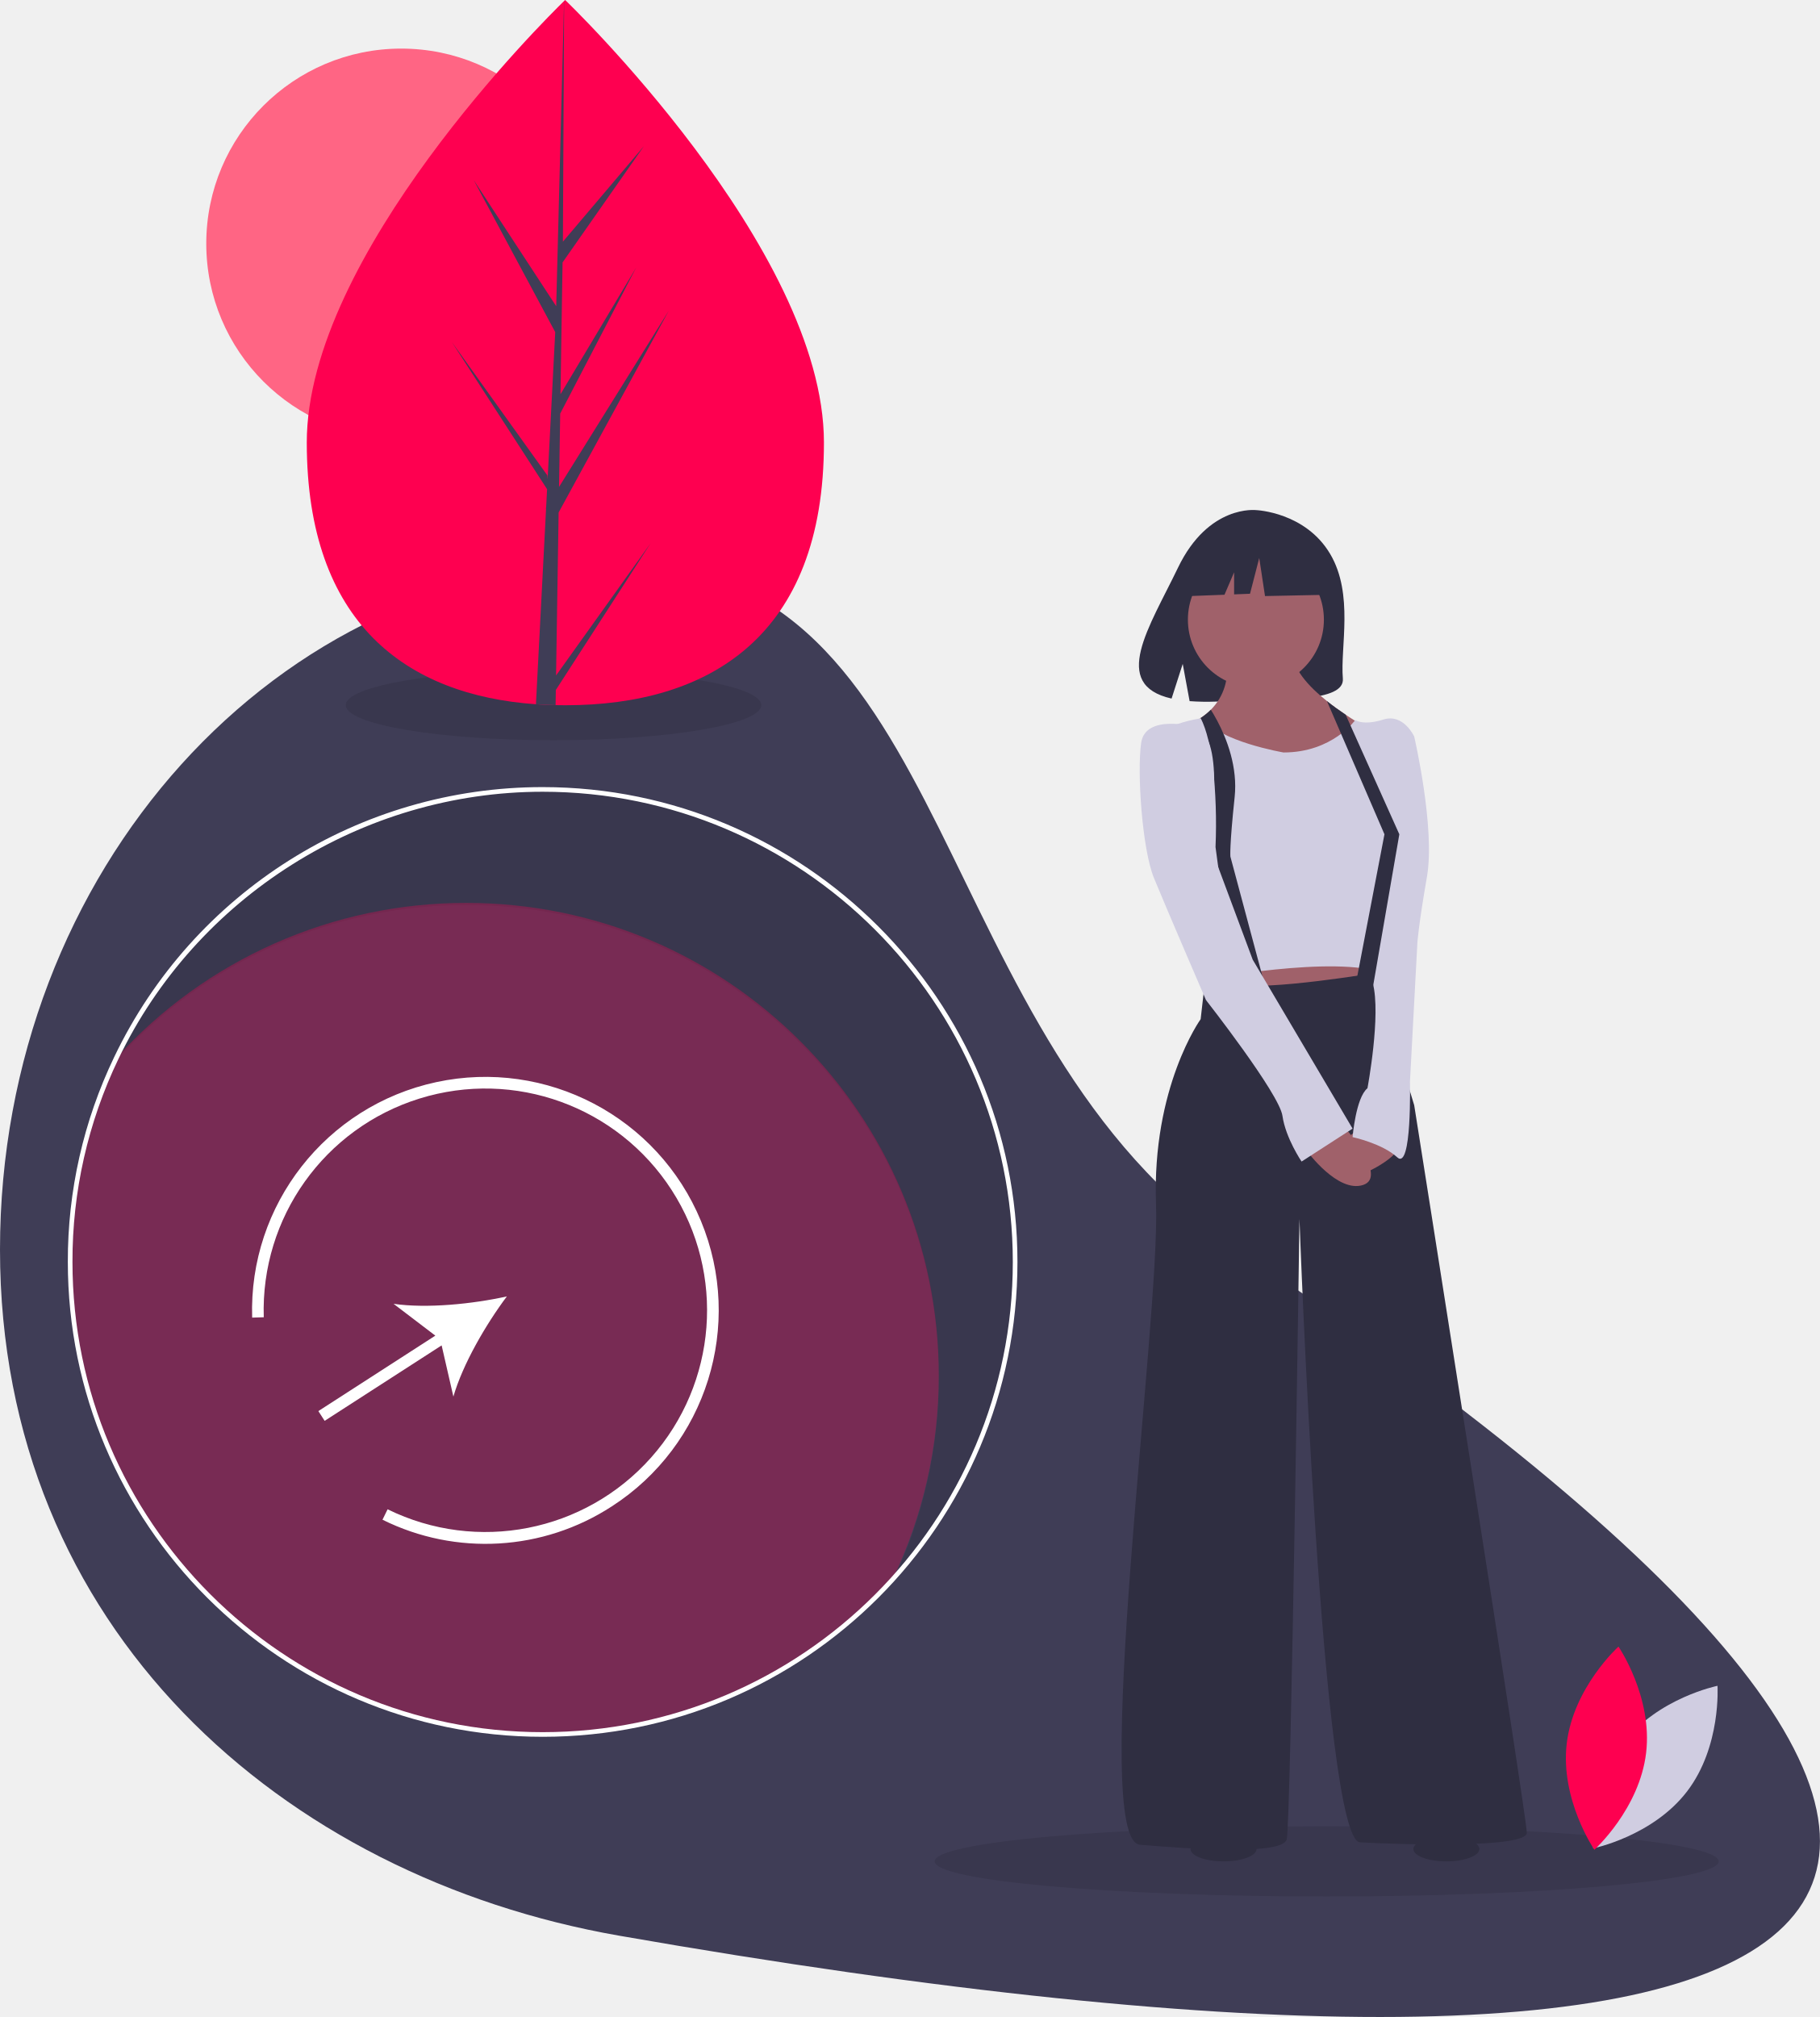
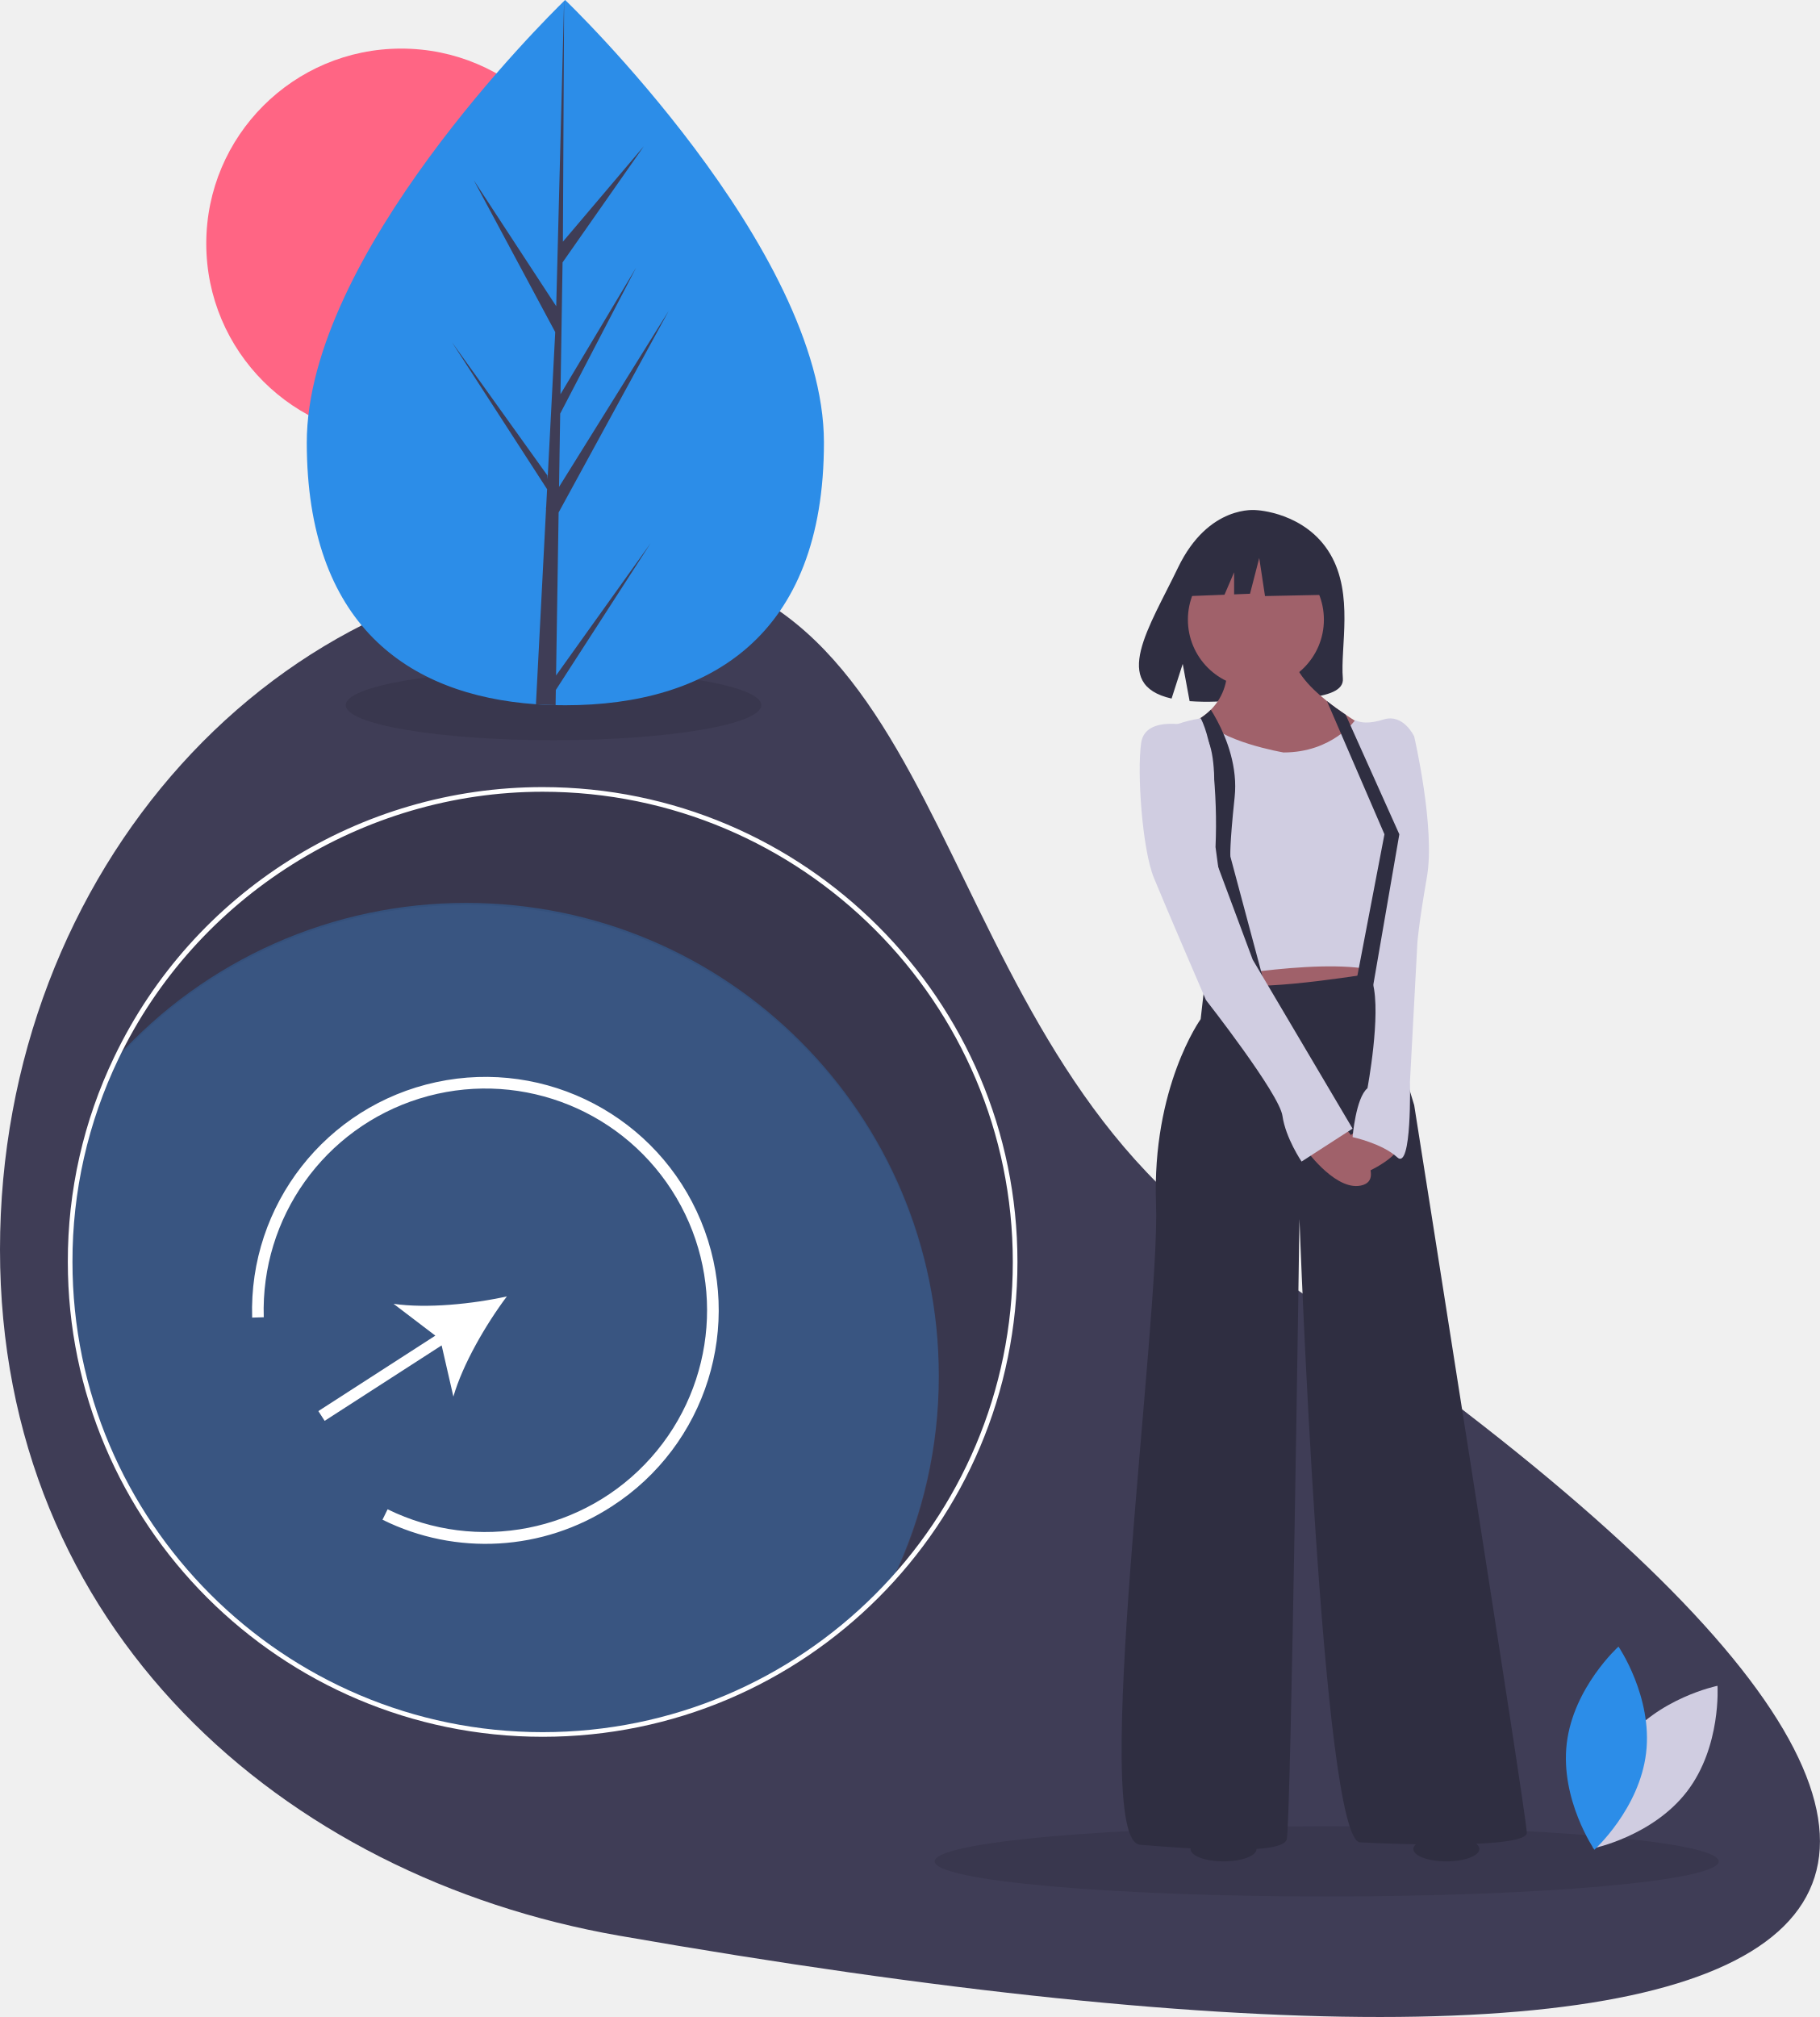
<svg xmlns="http://www.w3.org/2000/svg" id="b8ea24f2-0d0e-4134-9f6b-a081050070ad" data-name="Layer 1" width="783.928" height="868.734" viewBox="0 0 783.928 868.734">
  <path d="M741.277,553.829c427.439,285.996,288.519,392.565-266.62,295.504C329.606,823.973,208.036,717.032,208.036,553.829s119.37-295.504,266.62-295.504S605.636,463.073,741.277,553.829Z" transform="translate(-208.0361 -15.63315)" fill="#3f3d56" />
  <ellipse cx="571.456" cy="801.706" rx="168.859" ry="15.108" opacity="0.1" />
  <ellipse cx="238.428" cy="303.706" rx="89.5" ry="15.108" opacity="0.1" />
  <path d="M441.773,356.532A203.538,203.538,0,0,0,258.143,472.192,203.029,203.029,0,0,1,408.89,405.413c112.398,0,203.52,91.122,203.52,203.52a202.648,202.648,0,0,1-19.89,87.86,202.782,202.782,0,0,0,52.773-136.741C645.293,447.654,554.171,356.532,441.773,356.532Z" transform="translate(-208.0361 -15.63315)" opacity="0.1" />
-   <path d="M612.41,608.044a202.648,202.648,0,0,1-19.89,87.86,203.029,203.029,0,0,1-150.747,66.779c-112.398,0-203.52-91.122-203.52-203.52A202.648,202.648,0,0,1,258.143,471.303,203.029,203.029,0,0,1,408.89,404.524C521.288,404.524,612.41,495.646,612.41,608.044Z" transform="translate(-208.0361 -15.63315)" fill="#FE0050" opacity="0.3" />
+   <path d="M612.41,608.044a202.648,202.648,0,0,1-19.89,87.86,203.029,203.029,0,0,1-150.747,66.779c-112.398,0-203.52-91.122-203.52-203.52A202.648,202.648,0,0,1,258.143,471.303,203.029,203.029,0,0,1,408.89,404.524C521.288,404.524,612.41,495.646,612.41,608.044Z" transform="translate(-208.0361 -15.63315)" fill="#2C8DE8" opacity="0.3" />
  <path d="M441.773,763.683c-112.773,0-204.521-91.747-204.521-204.52a202.601,202.601,0,0,1,19.988-88.293A204.539,204.539,0,0,1,441.773,354.643c112.773,0,204.52,91.748,204.52,204.521a204.506,204.506,0,0,1-204.52,204.52Zm0-407.04c-77.489,0-149.215,45.176-182.729,115.093a200.605,200.605,0,0,0-19.792,87.428c0,111.67,90.85,202.52,202.521,202.52a202.506,202.506,0,0,0,202.52-202.52C644.293,447.494,553.443,356.643,441.773,356.643Z" transform="translate(-208.0361 -15.63315)" fill="#fff" />
  <path d="M907.392,766.268c-14.782,19.332-13.091,45.458-13.091,45.458s25.656-5.217,40.438-24.548,13.091-45.458,13.091-45.458S922.173,746.936,907.392,766.268Z" transform="translate(-208.0361 -15.63315)" fill="#d0cde1" />
-   <path d="M917.079,770.609c-2.868,24.166-22.286,41.727-22.286,41.727s-14.767-21.619-11.898-45.785,22.286-41.727,22.286-41.727S919.947,746.444,917.079,770.609Z" transform="translate(-208.0361 -15.63315)" fill="#FE0050" />
+   <path d="M917.079,770.609c-2.868,24.166-22.286,41.727-22.286,41.727s-14.767-21.619-11.898-45.785,22.286-41.727,22.286-41.727S919.947,746.444,917.079,770.609Z" transform="translate(-208.0361 -15.63315)" fill="#2C8DE8" />
  <circle cx="172.828" cy="104.911" r="83.979" fill="#ff6584" />
-   <path d="M562.937,206.166c.041,83.884-49.813,113.194-111.324,113.224q-2.143.001-4.266-.046-4.276-.09-8.463-.386c-55.517-3.904-98.667-34.672-98.705-112.684C340.141,125.541,443.274,23.608,451.009,16.071c.007,0,.007,0,.014-.007.294-.287.444-.431.444-.431S562.897,122.289,562.937,206.166Z" transform="translate(-208.0361 -15.63315)" fill="#FE0050" />
+   <path d="M562.937,206.166c.041,83.884-49.813,113.194-111.324,113.224q-2.143.001-4.266-.046-4.276-.09-8.463-.386c-55.517-3.904-98.667-34.672-98.705-112.684C340.141,125.541,443.274,23.608,451.009,16.071c.007,0,.007,0,.014-.007.294-.287.444-.431.444-.431S562.897,122.289,562.937,206.166Z" transform="translate(-208.0361 -15.63315)" fill="#2C8DE8" />
  <path d="M447.554,306.56l40.708-56.936-40.807,63.184-.106,6.535q-4.276-.09-8.463-.386l4.348-83.921-.034-.649.075-.123.413-7.93-40.971-63.302L443.807,220.395l.103,1.682,3.285-63.405L412.115,93.254l35.505,54.274,3.388-131.457.013-.437 0.0.431-.524,103.668L485.362,78.617,450.352,128.66l-.895,56.773,32.561-54.498-32.686,62.845-.497,31.569,47.254-75.861-47.434,86.874Z" transform="translate(-208.0361 -15.63315)" fill="#3f3d56" />
  <path d="M780.992,254.227c-10.675-18.037-31.794-18.877-31.794-18.877s-20.579-2.632-33.781,24.839c-12.305,25.605-29.287,50.326-2.734,56.32l4.796-14.928,2.97,16.039a103.895,103.895,0,0,0,11.361.194c28.436-.918,55.517.269,54.645-9.935C785.297,294.313,791.263,271.582,780.992,254.227Z" transform="translate(-208.0361 -15.63315)" fill="#2f2e41" />
  <polygon points="525.862 407.843 528.608 435.301 592.22 428.437 593.593 407.843 525.862 407.843" fill="#a0616a" />
  <path d="M727.034,438.578l-1.831,16.017s-21.052,29.289-19.221,79.63S677.151,808.353,699.118,810.184s61.324,4.576,63.155-2.288,5.492-267.263,5.492-267.263,9.61,267.588,26.086,268.503,71.85,2.746,71.85-4.119S817.189,491.665,817.189,491.665l-7.78-25.628-7.78-31.577s-48.51,8.238-61.782,5.034S727.034,438.578,727.034,438.578Z" transform="translate(-208.0361 -15.63315)" fill="#2f2e41" />
  <circle cx="540.964" cy="266.889" r="29.289" fill="#a0616a" />
  <path d="M800.257,331.032l-5.56,8.091-3.56,5.176-5.981,8.7-29.747,2.288s-7.226-2.334-15.564-5.743c-3.08-1.263-6.315-2.673-9.391-4.169-11.931-5.794-21.505-12.864-10.741-17.546a35.734,35.734,0,0,0,5.487-2.947,27.877,27.877,0,0,0,4.398-3.56,23.989,23.989,0,0,0,6.59-21.409l28.831-4.119c-.838,7.313,6.434,15.29,14.585,21.802,2.677,2.146,5.455,4.128,8.068,5.876C794.522,328.057,800.257,331.032,800.257,331.032Z" transform="translate(-208.0361 -15.63315)" fill="#a0616a" />
  <path d="M760.899,339.727s-28.145-4.805-34.552-14.873c0,0-27.687,3.432-25.399,18.077s25.17,94.732,25.17,94.732,57.205-10.983,78.257-2.746l12.814-102.054s-4.576-10.068-13.272-7.322-12.128.229-12.128.229S781.951,339.727,760.899,339.727Z" transform="translate(-208.0361 -15.63315)" fill="#d0cde1" />
  <path d="M786.527,500.36s19.679,21.967,8.695,25.628-24.255-14.645-24.255-14.645Z" transform="translate(-208.0361 -15.63315)" fill="#a0616a" />
  <path d="M792.934,502.19s-16.017,10.983-10.068,18.306,26.543-6.407,26.543-9.153S792.934,502.19,792.934,502.19Z" transform="translate(-208.0361 -15.63315)" fill="#a0616a" />
  <path d="M753.577,442.697l-13.272,2.288-8.695-64.528a231.696,231.696,0,0,0-1.158-35.083c-.97-7.78-2.59-15.258-5.254-20.493a27.877,27.877,0,0,0,4.398-3.56c3.185,5.048,8.997,15.738,10.247,28.223a45.48,45.48,0,0,1,.005,9.405c-2.288,21.509-1.831,25.628-1.831,25.628Z" transform="translate(-208.0361 -15.63315)" fill="#2f2e41" />
  <path d="M722.915,328.744s-21.509-5.949-23.34,6.865.458,45.764,5.492,58.121S727.491,446.358,727.491,446.358s31.577,40.273,32.95,49.883,8.238,19.679,8.238,19.679L790.646,501.733l-43.018-72.765-18.763-50.341S736.644,332.863,722.915,328.744Z" transform="translate(-208.0361 -15.63315)" fill="#d0cde1" />
  <path d="M807.121,330.574l10.068,2.288s9.153,39.357,5.492,60.409-4.119,28.374-4.119,28.374l-3.203,59.951s.915,38.442-5.492,32.493-19.221-8.695-19.221-8.695,1.373-16.933,6.407-21.052c0,0,5.949-31.577,2.288-45.307S807.121,330.574,807.121,330.574Z" transform="translate(-208.0361 -15.63315)" fill="#d0cde1" />
  <path d="M810.782,374.966,799.112,442.468l-7.093-2.975,12.356-64.528-13.24-30.667-11.533-26.703c2.677,2.146,5.455,4.128,8.068,5.876l7.025,15.651Z" transform="translate(-208.0361 -15.63315)" fill="#2f2e41" />
  <polygon points="568.236 236.855 547.372 225.926 518.559 230.397 512.598 256.726 527.437 256.155 531.583 246.482 531.583 255.996 538.43 255.732 542.404 240.332 544.888 256.726 569.23 256.229 568.236 236.855" fill="#2f2e41" />
  <ellipse cx="527.019" cy="796.374" rx="14.22" ry="5.332" fill="#2f2e41" />
  <ellipse cx="623.003" cy="796.374" rx="14.22" ry="5.332" fill="#2f2e41" />
  <path d="M471.582,664.428a99.804,99.804,0,0,1-98.791,5.755l2.201-4.49A95.5,95.5,0,1,0,321.647,582.983l-4.998.153A100.505,100.505,0,1,1,471.582,664.428Z" transform="translate(-208.0361 -15.63315)" fill="#fff" />
  <path d="M426.354,574.008c-14.785,3.273-34.463,5.267-48.801,3.184l17.999,13.707L345.164,623.398l2.71,4.202,50.389-32.499,5.065,22.054C407.344,603.235,417.277,586.132,426.354,574.008Z" transform="translate(-208.0361 -15.63315)" fill="#fff" />
</svg>
